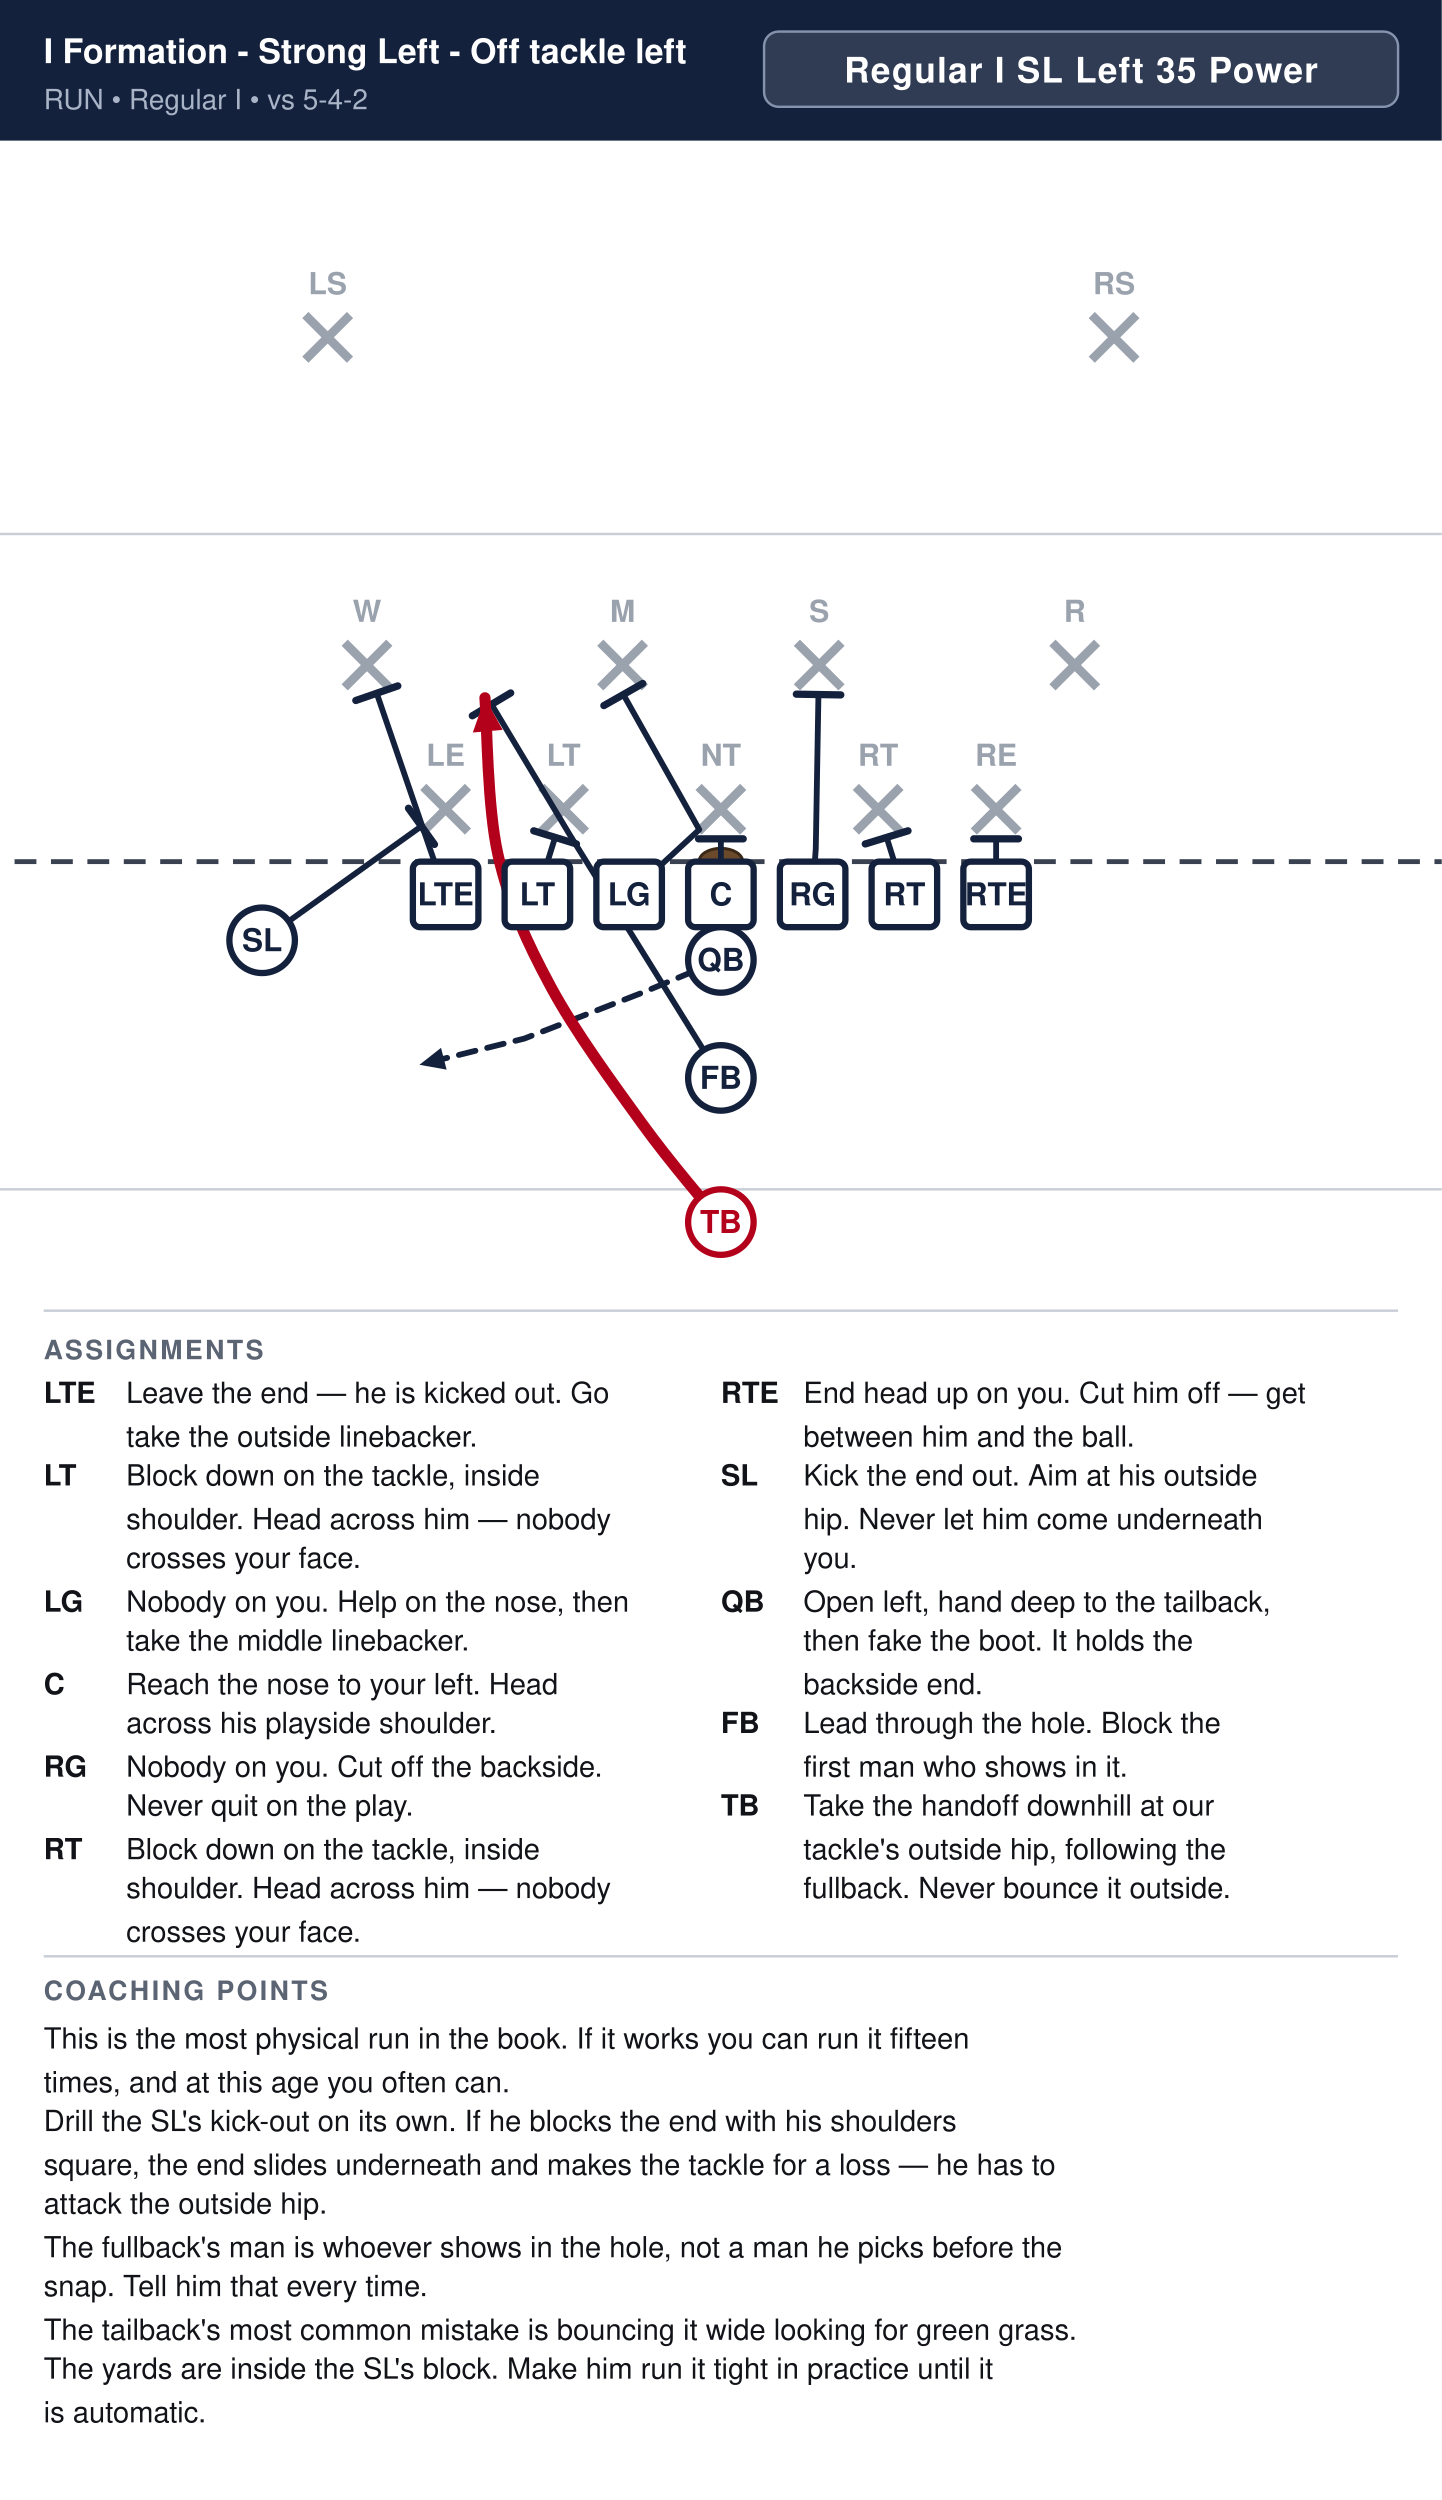
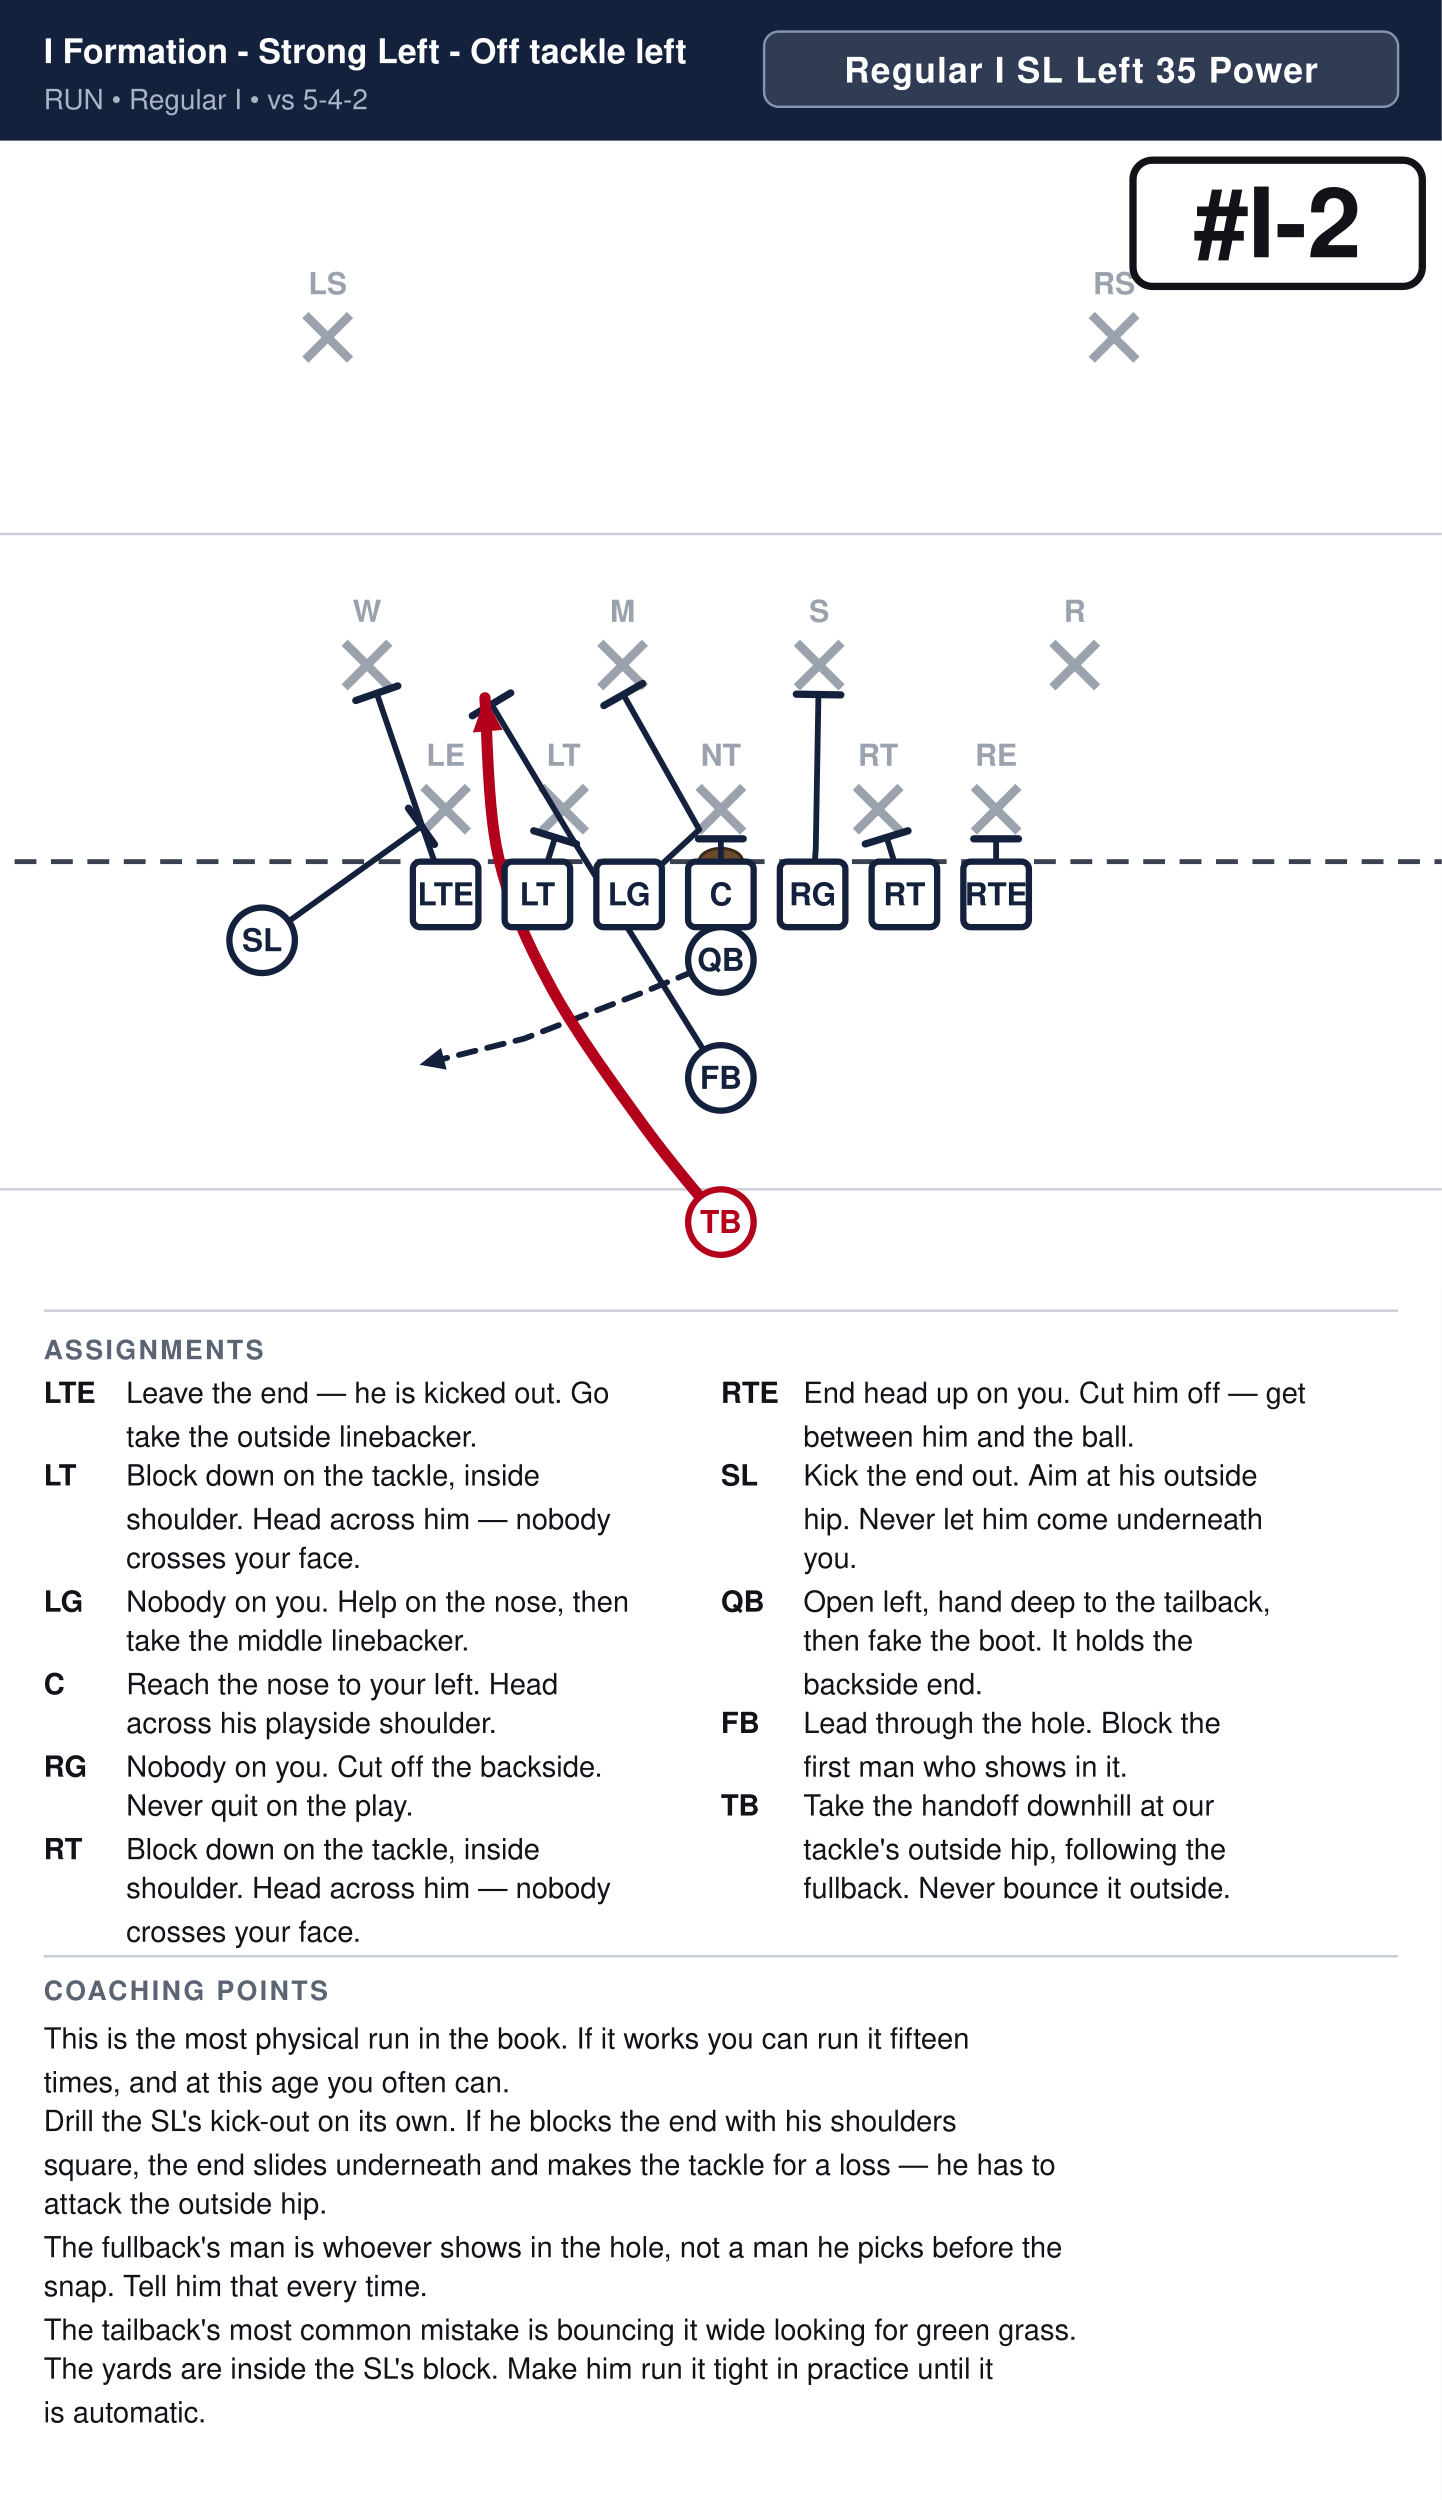
<svg xmlns="http://www.w3.org/2000/svg" width="594" height="1030" viewBox="0 0 594 1030" font-family="Segoe UI, Helvetica, Arial, sans-serif">
  <rect width="100%" height="100%" fill="#ffffff" />
  <rect x="0" y="0" width="594" height="58" fill="#14213d" />
  <text x="18" y="26" font-size="14.0" font-weight="700" fill="#ffffff">I Formation - Strong Left - Off tackle left</text>
  <text x="18" y="45" font-size="11.5" fill="#a9b4c7">RUN  •  Regular I  •  vs 5-4-2</text>
  <rect x="314.8" y="13" width="261.2" height="31" rx="6" fill="#ffffff" fill-opacity="0.12" stroke="#8593ad" stroke-width="1" />
  <text x="445.4" y="34" text-anchor="middle" font-size="14.5" font-weight="700" fill="#ffffff" letter-spacing="0.5">Regular I SL Left 35 Power</text>
  <clipPath id="fieldclip">
    <rect x="0" y="58" width="594" height="472" />
  </clipPath>
  <g clip-path="url(#fieldclip)">
    <g transform="translate(-54.0,31.0)">
      <rect x="0" y="0" width="702" height="513" fill="#ffffff" />
      <line x1="0" y1="459.0" x2="702" y2="459.0" stroke="#c8cdd6" stroke-width="1" />
      <line x1="0" y1="189.0" x2="702" y2="189.0" stroke="#c8cdd6" stroke-width="1" />
      <line x1="0" y1="324.0" x2="702" y2="324.0" stroke="#3a4150" stroke-width="2" stroke-dasharray="9 6" />
      <ellipse cx="351.0" cy="324.0" rx="9" ry="5.5" fill="#6b4a2b" stroke="#3a2716" stroke-width="1.2" />
      <line x1="228.4" y1="293.2" x2="246.8" y2="311.6" stroke="#9aa2ae" stroke-width="3.6" />
      <line x1="246.8" y1="293.2" x2="228.4" y2="311.6" stroke="#9aa2ae" stroke-width="3.6" />
      <text x="237.6" y="284.5" text-anchor="middle" font-size="12.5" fill="#9aa2ae" font-weight="600">LE</text>
      <line x1="277.0" y1="293.2" x2="295.4" y2="311.6" stroke="#9aa2ae" stroke-width="3.6" />
      <line x1="295.4" y1="293.2" x2="277.0" y2="311.6" stroke="#9aa2ae" stroke-width="3.6" />
      <text x="286.2" y="284.5" text-anchor="middle" font-size="12.5" fill="#9aa2ae" font-weight="600">LT</text>
      <line x1="341.8" y1="293.2" x2="360.2" y2="311.6" stroke="#9aa2ae" stroke-width="3.6" />
      <line x1="360.2" y1="293.2" x2="341.8" y2="311.6" stroke="#9aa2ae" stroke-width="3.6" />
      <text x="351.0" y="284.5" text-anchor="middle" font-size="12.5" fill="#9aa2ae" font-weight="600">NT</text>
      <line x1="406.6" y1="293.2" x2="425.0" y2="311.6" stroke="#9aa2ae" stroke-width="3.6" />
      <line x1="425.0" y1="293.2" x2="406.6" y2="311.6" stroke="#9aa2ae" stroke-width="3.6" />
      <text x="415.8" y="284.5" text-anchor="middle" font-size="12.5" fill="#9aa2ae" font-weight="600">RT</text>
      <line x1="455.2" y1="293.2" x2="473.6" y2="311.6" stroke="#9aa2ae" stroke-width="3.6" />
      <line x1="473.6" y1="293.2" x2="455.2" y2="311.6" stroke="#9aa2ae" stroke-width="3.6" />
      <text x="464.4" y="284.5" text-anchor="middle" font-size="12.5" fill="#9aa2ae" font-weight="600">RE</text>
      <line x1="196.0" y1="233.8" x2="214.4" y2="252.2" stroke="#9aa2ae" stroke-width="3.6" />
      <line x1="214.4" y1="233.8" x2="196.0" y2="252.2" stroke="#9aa2ae" stroke-width="3.6" />
      <text x="205.2" y="225.2" text-anchor="middle" font-size="12.5" fill="#9aa2ae" font-weight="600">W</text>
      <line x1="301.3" y1="233.8" x2="319.7" y2="252.2" stroke="#9aa2ae" stroke-width="3.6" />
      <line x1="319.7" y1="233.8" x2="301.3" y2="252.2" stroke="#9aa2ae" stroke-width="3.6" />
      <text x="310.5" y="225.2" text-anchor="middle" font-size="12.5" fill="#9aa2ae" font-weight="600">M</text>
      <line x1="382.3" y1="233.8" x2="400.7" y2="252.2" stroke="#9aa2ae" stroke-width="3.6" />
      <line x1="400.7" y1="233.8" x2="382.3" y2="252.2" stroke="#9aa2ae" stroke-width="3.6" />
      <text x="391.5" y="225.2" text-anchor="middle" font-size="12.5" fill="#9aa2ae" font-weight="600">S</text>
      <line x1="487.6" y1="233.8" x2="506.0" y2="252.2" stroke="#9aa2ae" stroke-width="3.6" />
      <line x1="506.0" y1="233.8" x2="487.6" y2="252.2" stroke="#9aa2ae" stroke-width="3.6" />
      <text x="496.8" y="225.2" text-anchor="middle" font-size="12.5" fill="#9aa2ae" font-weight="600">R</text>
      <line x1="179.8" y1="98.8" x2="198.2" y2="117.2" stroke="#9aa2ae" stroke-width="3.6" />
      <line x1="198.2" y1="98.8" x2="179.8" y2="117.2" stroke="#9aa2ae" stroke-width="3.6" />
      <text x="189.0" y="90.2" text-anchor="middle" font-size="12.5" fill="#9aa2ae" font-weight="600">LS</text>
      <line x1="503.8" y1="98.8" x2="522.2" y2="117.2" stroke="#9aa2ae" stroke-width="3.6" />
      <line x1="522.2" y1="98.8" x2="503.8" y2="117.2" stroke="#9aa2ae" stroke-width="3.6" />
      <text x="513.0" y="90.2" text-anchor="middle" font-size="12.5" fill="#9aa2ae" font-weight="600">RS</text>
      <path d="M464.4,337.5 L464.4,314.6" fill="none" stroke="#14213d" stroke-width="2.4" stroke-linecap="round" stroke-linejoin="round" />
      <line x1="455.2" y1="314.6" x2="473.6" y2="314.6" stroke="#14213d" stroke-width="3.0" stroke-linecap="round" />
      <path d="M426.6,337.5 L419.3,314.0" fill="none" stroke="#14213d" stroke-width="2.4" stroke-linecap="round" stroke-linejoin="round" />
      <line x1="410.5" y1="316.7" x2="428.1" y2="311.3" stroke="#14213d" stroke-width="3.0" stroke-linecap="round" />
      <path d="M388.8,337.5 L390.1,318.6 L391.2,255.1" fill="none" stroke="#14213d" stroke-width="2.4" stroke-linecap="round" stroke-linejoin="round" />
      <line x1="382.1" y1="255.0" x2="400.4" y2="255.3" stroke="#14213d" stroke-width="3.0" stroke-linecap="round" />
      <path d="M351.0,337.5 L351.0,314.6" fill="none" stroke="#14213d" stroke-width="2.4" stroke-linecap="round" stroke-linejoin="round" />
      <line x1="341.8" y1="314.6" x2="360.2" y2="314.6" stroke="#14213d" stroke-width="3.0" stroke-linecap="round" />
      <path d="M313.2,337.5 L342.1,310.8 L310.8,255.1" fill="none" stroke="#14213d" stroke-width="2.4" stroke-linecap="round" stroke-linejoin="round" />
      <line x1="302.8" y1="259.7" x2="318.8" y2="250.6" stroke="#14213d" stroke-width="3.0" stroke-linecap="round" />
      <path d="M275.4,337.5 L282.7,314.0" fill="none" stroke="#14213d" stroke-width="2.4" stroke-linecap="round" stroke-linejoin="round" />
      <line x1="273.9" y1="311.3" x2="291.5" y2="316.7" stroke="#14213d" stroke-width="3.0" stroke-linecap="round" />
      <path d="M237.6,337.5 L209.2,254.6" fill="none" stroke="#14213d" stroke-width="2.4" stroke-linecap="round" stroke-linejoin="round" />
      <line x1="200.6" y1="257.6" x2="217.9" y2="251.6" stroke="#14213d" stroke-width="3.0" stroke-linecap="round" />
      <path d="M162.0,356.4 L227.6,309.4" fill="none" stroke="#14213d" stroke-width="2.4" stroke-linecap="round" stroke-linejoin="round" />
      <line x1="222.3" y1="302.0" x2="233.0" y2="316.9" stroke="#14213d" stroke-width="3.0" stroke-linecap="round" />
      <path d="M351.0,364.5 L318.6,378.0 L270.0,396.9 L226.8,407.7" fill="none" stroke="#14213d" stroke-width="2.4" stroke-linecap="round" stroke-linejoin="round" stroke-dasharray="7 5" />
      <polygon points="226.8,407.7 235.7,400.7 238.0,409.7" fill="#14213d" />
      <path d="M351.0,413.1 L288.9,313.2 L256.5,259.2" fill="none" stroke="#14213d" stroke-width="2.4" stroke-linecap="round" stroke-linejoin="round" />
      <line x1="248.6" y1="263.9" x2="264.4" y2="254.5" stroke="#14213d" stroke-width="3.0" stroke-linecap="round" />
      <path d="M351.0,472.5 C345.6,465.8 330.3,448.2 318.6,432.0 C306.9,415.8 290.7,393.8 280.8,375.3 C270.9,356.9 263.7,341.1 259.2,321.3 C254.7,301.5 254.7,267.3 253.8,256.5" fill="none" stroke="#b3001b" stroke-width="4.6" stroke-linecap="round" stroke-linejoin="round" />
      <polygon points="253.8,256.5 261.1,269.7 248.8,270.8" fill="#b3001b" />
      <rect x="224.1" y="324.0" width="27.0" height="27.0" rx="3" fill="#ffffff" stroke="#14213d" stroke-width="2.6" />
      <text x="237.6" y="342.0" text-anchor="middle" font-size="13" font-weight="700" fill="#14213d">LTE</text>
      <rect x="261.9" y="324.0" width="27.0" height="27.0" rx="3" fill="#ffffff" stroke="#14213d" stroke-width="2.6" />
      <text x="275.4" y="342.0" text-anchor="middle" font-size="13" font-weight="700" fill="#14213d">LT</text>
      <rect x="299.7" y="324.0" width="27.0" height="27.0" rx="3" fill="#ffffff" stroke="#14213d" stroke-width="2.6" />
      <text x="313.2" y="342.0" text-anchor="middle" font-size="13" font-weight="700" fill="#14213d">LG</text>
      <rect x="337.5" y="324.0" width="27.0" height="27.0" rx="3" fill="#ffffff" stroke="#14213d" stroke-width="2.6" />
      <text x="351.0" y="342.0" text-anchor="middle" font-size="13" font-weight="700" fill="#14213d">C</text>
      <rect x="375.3" y="324.0" width="27.0" height="27.0" rx="3" fill="#ffffff" stroke="#14213d" stroke-width="2.6" />
      <text x="388.8" y="342.0" text-anchor="middle" font-size="13" font-weight="700" fill="#14213d">RG</text>
      <rect x="413.1" y="324.0" width="27.0" height="27.0" rx="3" fill="#ffffff" stroke="#14213d" stroke-width="2.6" />
      <text x="426.6" y="342.0" text-anchor="middle" font-size="13" font-weight="700" fill="#14213d">RT</text>
      <rect x="450.9" y="324.0" width="27.0" height="27.0" rx="3" fill="#ffffff" stroke="#14213d" stroke-width="2.6" />
      <text x="464.4" y="342.0" text-anchor="middle" font-size="13" font-weight="700" fill="#14213d">RTE</text>
      <circle cx="162.0" cy="356.4" r="13.5" fill="#ffffff" stroke="#14213d" stroke-width="2.6" />
      <text x="162.0" y="360.9" text-anchor="middle" font-size="13" font-weight="700" fill="#14213d">SL</text>
      <circle cx="351.0" cy="364.5" r="13.5" fill="#ffffff" stroke="#14213d" stroke-width="2.6" />
      <text x="351.0" y="369.0" text-anchor="middle" font-size="13" font-weight="700" fill="#14213d">QB</text>
      <circle cx="351.0" cy="413.1" r="13.5" fill="#ffffff" stroke="#14213d" stroke-width="2.6" />
      <text x="351.0" y="417.6" text-anchor="middle" font-size="13" font-weight="700" fill="#14213d">FB</text>
      <circle cx="351.0" cy="472.5" r="13.5" fill="#ffffff" stroke="#b3001b" stroke-width="2.6" />
      <text x="351.0" y="477.0" text-anchor="middle" font-size="13" font-weight="700" fill="#b3001b">TB</text>
+       <rect x="520.8" y="35.0" width="119.2" height="52.0" rx="8" fill="#ffffff" stroke="#111318" stroke-width="3" />
+       <text x="580.4" y="75.0" text-anchor="middle" font-size="40" font-weight="800" fill="#111318">#I-2</text>
    </g>
  </g>
  <line x1="18" y1="540" x2="576" y2="540" stroke="#c8cdd6" stroke-width="1" />
  <text x="18" y="560" font-size="11" font-weight="700" fill="#5b6472" letter-spacing="1">ASSIGNMENTS</text>
  <text x="18" y="578" font-size="12" font-weight="700" fill="#111318">LTE</text>
  <text x="52" y="578" font-size="12" fill="#111318">Leave the end — he is kicked out. Go</text>
  <text x="52" y="596" font-size="12" fill="#111318">take the outside linebacker.</text>
  <text x="18" y="612" font-size="12" font-weight="700" fill="#111318">LT</text>
  <text x="52" y="612" font-size="12" fill="#111318">Block down on the tackle, inside</text>
  <text x="52" y="630" font-size="12" fill="#111318">shoulder. Head across him — nobody</text>
  <text x="52" y="646" font-size="12" fill="#111318">crosses your face.</text>
  <text x="18" y="664" font-size="12" font-weight="700" fill="#111318">LG</text>
  <text x="52" y="664" font-size="12" fill="#111318">Nobody on you. Help on the nose, then</text>
  <text x="52" y="680" font-size="12" fill="#111318">take the middle linebacker.</text>
  <text x="18" y="698" font-size="12" font-weight="700" fill="#111318">C</text>
  <text x="52" y="698" font-size="12" fill="#111318">Reach the nose to your left. Head</text>
  <text x="52" y="714" font-size="12" fill="#111318">across his playside shoulder.</text>
  <text x="18" y="732" font-size="12" font-weight="700" fill="#111318">RG</text>
  <text x="52" y="732" font-size="12" fill="#111318">Nobody on you. Cut off the backside.</text>
  <text x="52" y="748" font-size="12" fill="#111318">Never quit on the play.</text>
  <text x="18" y="766" font-size="12" font-weight="700" fill="#111318">RT</text>
  <text x="52" y="766" font-size="12" fill="#111318">Block down on the tackle, inside</text>
  <text x="52" y="782" font-size="12" fill="#111318">shoulder. Head across him — nobody</text>
  <text x="52" y="800" font-size="12" fill="#111318">crosses your face.</text>
  <text x="297" y="578" font-size="12" font-weight="700" fill="#111318">RTE</text>
  <text x="331" y="578" font-size="12" fill="#111318">End head up on you. Cut him off — get</text>
  <text x="331" y="596" font-size="12" fill="#111318">between him and the ball.</text>
  <text x="297" y="612" font-size="12" font-weight="700" fill="#111318">SL</text>
  <text x="331" y="612" font-size="12" fill="#111318">Kick the end out. Aim at his outside</text>
  <text x="331" y="630" font-size="12" fill="#111318">hip. Never let him come underneath</text>
  <text x="331" y="646" font-size="12" fill="#111318">you.</text>
  <text x="297" y="664" font-size="12" font-weight="700" fill="#111318">QB</text>
  <text x="331" y="664" font-size="12" fill="#111318">Open left, hand deep to the tailback,</text>
  <text x="331" y="680" font-size="12" fill="#111318">then fake the boot. It holds the</text>
  <text x="331" y="698" font-size="12" fill="#111318">backside end.</text>
  <text x="297" y="714" font-size="12" font-weight="700" fill="#111318">FB</text>
  <text x="331" y="714" font-size="12" fill="#111318">Lead through the hole. Block the</text>
  <text x="331" y="732" font-size="12" fill="#111318">first man who shows in it.</text>
  <text x="297" y="748" font-size="12" font-weight="700" fill="#111318">TB</text>
  <text x="331" y="748" font-size="12" fill="#111318">Take the handoff downhill at our</text>
  <text x="331" y="766" font-size="12" fill="#111318">tackle's outside hip, following the</text>
  <text x="331" y="782" font-size="12" fill="#111318">fullback. Never bounce it outside.</text>
  <line x1="18" y1="806" x2="576" y2="806" stroke="#c8cdd6" stroke-width="1" />
  <text x="18" y="824" font-size="11" font-weight="700" fill="#5b6472" letter-spacing="1">COACHING POINTS</text>
  <text x="18" y="844" font-size="12" fill="#111318">This is the most physical run in the book. If it works you can run it fifteen</text>
  <text x="18" y="862" font-size="12" fill="#111318">times, and at this age you often can.</text>
  <text x="18" y="878" font-size="12" fill="#111318">Drill the SL's kick-out on its own. If he blocks the end with his shoulders</text>
  <text x="18" y="896" font-size="12" fill="#111318">square, the end slides underneath and makes the tackle for a loss — he has to</text>
  <text x="18" y="912" font-size="12" fill="#111318">attack the outside hip.</text>
  <text x="18" y="930" font-size="12" fill="#111318">The fullback's man is whoever shows in the hole, not a man he picks before the</text>
  <text x="18" y="946" font-size="12" fill="#111318">snap. Tell him that every time.</text>
  <text x="18" y="964" font-size="12" fill="#111318">The tailback's most common mistake is bouncing it wide looking for green grass.</text>
  <text x="18" y="980" font-size="12" fill="#111318">The yards are inside the SL's block. Make him run it tight in practice until it</text>
  <text x="18" y="998" font-size="12" fill="#111318">is automatic.</text>
</svg>
